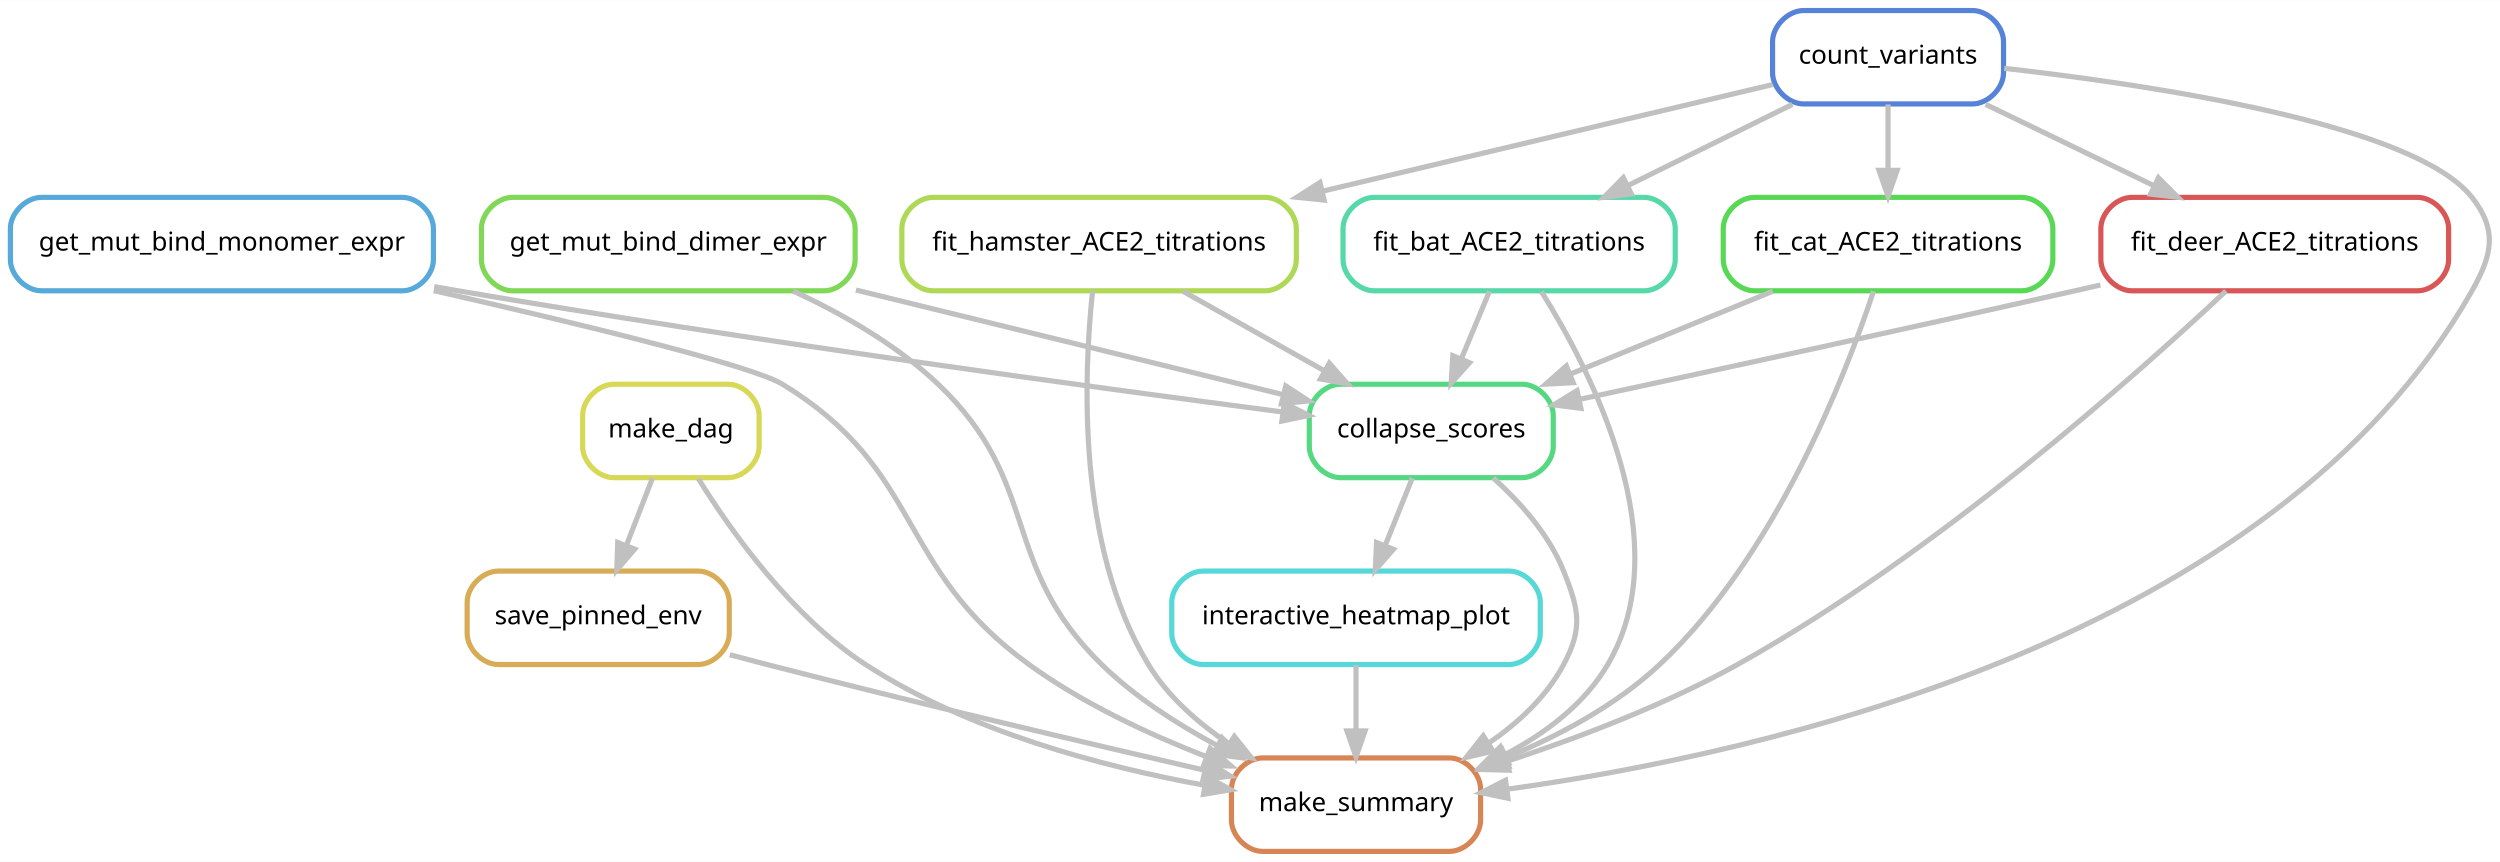
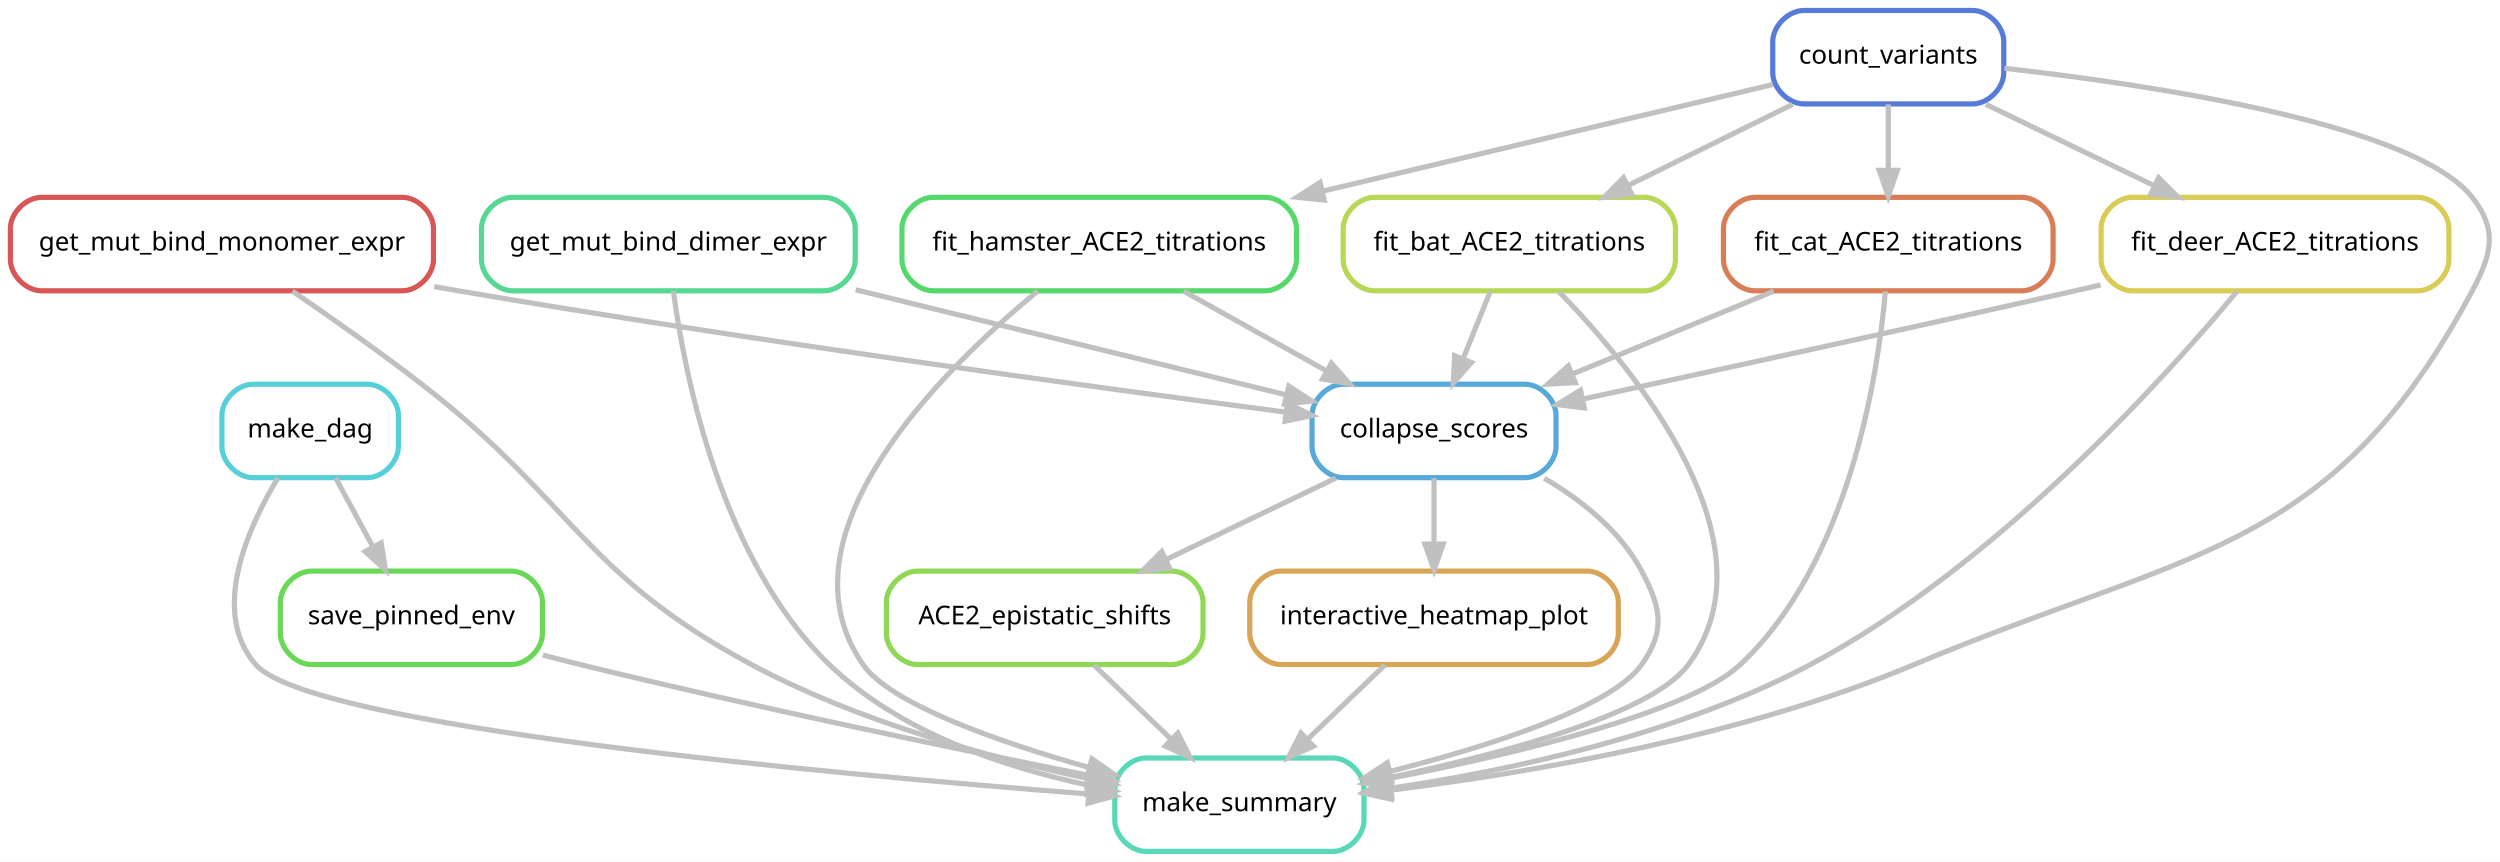
- <svg xmlns="http://www.w3.org/2000/svg" width="963pt" height="332pt" viewBox="0.00 0.00 963.30 332.00">
+ <svg xmlns="http://www.w3.org/2000/svg" width="963pt" height="332pt" viewBox="0.00 0.00 963.19 332.00">
  <g id="graph0" class="graph" transform="scale(1 1) rotate(0) translate(4 328)">
-     <polygon fill="#ffffff" stroke="transparent" points="-4,4 -4,-328 959.297,-328 959.297,4 -4,4" />
+     <polygon fill="#ffffff" stroke="transparent" points="-4,4 -4,-328 959.188,-328 959.188,4 -4,4" />
    <g id="node1" class="node">
-       <path fill="none" stroke="#d88556" stroke-width="2" d="M554.5,-36C554.5,-36 482.5,-36 482.5,-36 476.5,-36 470.5,-30 470.5,-24 470.5,-24 470.5,-12 470.5,-12 470.5,-6 476.5,0 482.5,0 482.5,0 554.5,0 554.5,0 560.5,0 566.5,-6 566.5,-12 566.5,-12 566.5,-24 566.5,-24 566.5,-30 560.5,-36 554.5,-36" />
-       <text text-anchor="middle" x="518.5" y="-15.5" font-family="sans" font-size="10.00" fill="#000000">make_summary</text>
+       <path fill="none" stroke="#56d8b9" stroke-width="2" d="M509.5,-36C509.5,-36 437.5,-36 437.5,-36 431.5,-36 425.5,-30 425.5,-24 425.5,-24 425.5,-12 425.5,-12 425.5,-6 431.5,0 437.5,0 437.5,0 509.5,0 509.5,0 515.5,0 521.5,-6 521.5,-12 521.5,-12 521.5,-24 521.5,-24 521.5,-30 515.5,-36 509.5,-36" />
+       <text text-anchor="middle" x="473.5" y="-15.5" font-family="sans" font-size="10.00" fill="#000000">make_summary</text>
    </g>
    <g id="node2" class="node">
-       <path fill="none" stroke="#d6d856" stroke-width="2" d="M276.5,-180C276.5,-180 232.5,-180 232.5,-180 226.5,-180 220.5,-174 220.5,-168 220.5,-168 220.5,-156 220.5,-156 220.5,-150 226.5,-144 232.5,-144 232.5,-144 276.5,-144 276.5,-144 282.5,-144 288.5,-150 288.5,-156 288.5,-156 288.5,-168 288.5,-168 288.5,-174 282.5,-180 276.5,-180" />
-       <text text-anchor="middle" x="254.5" y="-159.5" font-family="sans" font-size="10.00" fill="#000000">make_dag</text>
+       <path fill="none" stroke="#56d0d8" stroke-width="2" d="M137.5,-180C137.5,-180 93.5,-180 93.5,-180 87.5,-180 81.5,-174 81.5,-168 81.5,-168 81.5,-156 81.5,-156 81.5,-150 87.5,-144 93.5,-144 93.5,-144 137.5,-144 137.5,-144 143.5,-144 149.5,-150 149.5,-156 149.5,-156 149.5,-168 149.5,-168 149.5,-174 143.5,-180 137.5,-180" />
+       <text text-anchor="middle" x="115.5" y="-159.5" font-family="sans" font-size="10.00" fill="#000000">make_dag</text>
    </g>
    <g id="edge1" class="edge">
-       <path fill="none" stroke="#c0c0c0" stroke-width="2" d="M265.071,-143.65C277.792,-123.187 301.036,-90.534 329.5,-72 368.961,-46.305 420.794,-32.621 460.196,-25.465" />
-       <polygon fill="#c0c0c0" stroke="#c0c0c0" stroke-width="2" points="460.928,-28.891 470.187,-23.741 459.737,-21.993 460.928,-28.891" />
+       <path fill="none" stroke="#c0c0c0" stroke-width="2" d="M103.067,-143.91C91.057,-123.988 77.046,-92.118 94.5,-72 115.213,-48.127 314.392,-29.917 415.388,-22.135" />
+       <polygon fill="#c0c0c0" stroke="#c0c0c0" stroke-width="2" points="415.729,-25.62 425.435,-21.371 415.198,-18.64 415.729,-25.62" />
    </g>
    <g id="node3" class="node">
-       <path fill="none" stroke="#d8ac56" stroke-width="2" d="M265,-108C265,-108 188,-108 188,-108 182,-108 176,-102 176,-96 176,-96 176,-84 176,-84 176,-78 182,-72 188,-72 188,-72 265,-72 265,-72 271,-72 277,-78 277,-84 277,-84 277,-96 277,-96 277,-102 271,-108 265,-108" />
-       <text text-anchor="middle" x="226.5" y="-87.5" font-family="sans" font-size="10.00" fill="#000000">save_pinned_env</text>
+       <path fill="none" stroke="#68d856" stroke-width="2" d="M193,-108C193,-108 116,-108 116,-108 110,-108 104,-102 104,-96 104,-96 104,-84 104,-84 104,-78 110,-72 116,-72 116,-72 193,-72 193,-72 199,-72 205,-78 205,-84 205,-84 205,-96 205,-96 205,-102 199,-108 193,-108" />
+       <text text-anchor="middle" x="154.5" y="-87.5" font-family="sans" font-size="10.00" fill="#000000">save_pinned_env</text>
    </g>
-     <g id="edge12" class="edge">
-       <path fill="none" stroke="#c0c0c0" stroke-width="2" d="M247.434,-143.831C244.374,-135.962 240.722,-126.571 237.332,-117.853" />
-       <polygon fill="#c0c0c0" stroke="#c0c0c0" stroke-width="2" points="240.547,-116.465 233.661,-108.413 234.023,-119.002 240.547,-116.465" />
+     <g id="edge13" class="edge">
+       <path fill="none" stroke="#c0c0c0" stroke-width="2" d="M125.341,-143.831C129.696,-135.792 134.91,-126.167 139.717,-117.292" />
+       <polygon fill="#c0c0c0" stroke="#c0c0c0" stroke-width="2" points="142.841,-118.873 144.526,-108.413 136.686,-115.539 142.841,-118.873" />
    </g>
    <g id="edge2" class="edge">
-       <path fill="none" stroke="#c0c0c0" stroke-width="2" d="M277.194,-75.769C282.023,-74.471 286.851,-73.196 291.5,-72 348.7,-57.282 414.378,-41.812 460.322,-31.222" />
-       <polygon fill="#c0c0c0" stroke="#c0c0c0" stroke-width="2" points="461.145,-34.624 470.106,-28.972 459.576,-27.802 461.145,-34.624" />
+       <path fill="none" stroke="#c0c0c0" stroke-width="2" d="M205.164,-75.65C210,-74.377 214.837,-73.14 219.5,-72 286.215,-55.687 363.477,-39.666 415.107,-29.367" />
+       <polygon fill="#c0c0c0" stroke="#c0c0c0" stroke-width="2" points="415.955,-32.767 425.081,-27.385 414.591,-25.901 415.955,-32.767" />
    </g>
    <g id="node4" class="node">
-       <path fill="none" stroke="#56a9d8" stroke-width="2" d="M151,-252C151,-252 12,-252 12,-252 6,-252 0,-246 0,-240 0,-240 0,-228 0,-228 0,-222 6,-216 12,-216 12,-216 151,-216 151,-216 157,-216 163,-222 163,-228 163,-228 163,-240 163,-240 163,-246 157,-252 151,-252" />
+       <path fill="none" stroke="#d85656" stroke-width="2" d="M151,-252C151,-252 12,-252 12,-252 6,-252 0,-246 0,-240 0,-240 0,-228 0,-228 0,-222 6,-216 12,-216 12,-216 151,-216 151,-216 157,-216 163,-222 163,-228 163,-228 163,-240 163,-240 163,-246 157,-252 151,-252" />
      <text text-anchor="middle" x="81.5" y="-231.5" font-family="sans" font-size="10.00" fill="#000000">get_mut_bind_monomer_expr</text>
    </g>
    <g id="edge3" class="edge">
-       <path fill="none" stroke="#c0c0c0" stroke-width="2" d="M163.118,-216.06C219.221,-203.309 285.657,-187.215 297.5,-180 352.094,-146.741 340.737,-109.514 392.5,-72 413.072,-57.092 438.396,-45.227 460.932,-36.46" />
-       <polygon fill="#c0c0c0" stroke="#c0c0c0" stroke-width="2" points="462.275,-39.694 470.398,-32.892 459.806,-33.144 462.275,-39.694" />
+       <path fill="none" stroke="#c0c0c0" stroke-width="2" d="M108.669,-215.858C123.617,-205.651 142.353,-192.484 158.5,-180 217.118,-134.679 220.201,-107.015 285.5,-72 326.296,-50.123 376.952,-36.233 415.4,-28.028" />
+       <polygon fill="#c0c0c0" stroke="#c0c0c0" stroke-width="2" points="416.314,-31.413 425.399,-25.962 414.898,-24.558 416.314,-31.413" />
    </g>
    <g id="node11" class="node">
-       <path fill="none" stroke="#56d882" stroke-width="2" d="M582.5,-180C582.5,-180 512.5,-180 512.5,-180 506.5,-180 500.5,-174 500.5,-168 500.5,-168 500.5,-156 500.5,-156 500.5,-150 506.5,-144 512.5,-144 512.5,-144 582.5,-144 582.5,-144 588.5,-144 594.5,-150 594.5,-156 594.5,-156 594.5,-168 594.5,-168 594.5,-174 588.5,-180 582.5,-180" />
-       <text text-anchor="middle" x="547.5" y="-159.5" font-family="sans" font-size="10.00" fill="#000000">collapse_scores</text>
+       <path fill="none" stroke="#56a9d8" stroke-width="2" d="M583.5,-180C583.5,-180 513.5,-180 513.5,-180 507.5,-180 501.5,-174 501.5,-168 501.5,-168 501.5,-156 501.5,-156 501.5,-150 507.5,-144 513.5,-144 513.5,-144 583.5,-144 583.5,-144 589.5,-144 595.5,-150 595.5,-156 595.5,-156 595.5,-168 595.5,-168 595.5,-174 589.5,-180 583.5,-180" />
+       <text text-anchor="middle" x="548.5" y="-159.5" font-family="sans" font-size="10.00" fill="#000000">collapse_scores</text>
    </g>
-     <g id="edge22" class="edge">
-       <path fill="none" stroke="#c0c0c0" stroke-width="2" d="M163.315,-217.607C166.414,-217.053 169.484,-216.515 172.5,-216 284.738,-196.832 416.654,-178.895 490.314,-169.289" />
-       <polygon fill="#c0c0c0" stroke="#c0c0c0" stroke-width="2" points="490.847,-172.75 500.313,-167.99 489.945,-165.808 490.847,-172.75" />
+     <g id="edge23" class="edge">
+       <path fill="none" stroke="#c0c0c0" stroke-width="2" d="M163.315,-217.606C166.414,-217.052 169.484,-216.514 172.5,-216 285.19,-196.776 417.668,-178.827 491.466,-169.241" />
+       <polygon fill="#c0c0c0" stroke="#c0c0c0" stroke-width="2" points="492.013,-172.699 501.481,-167.944 491.115,-165.757 492.013,-172.699" />
    </g>
    <g id="node5" class="node">
-       <path fill="none" stroke="#80d856" stroke-width="2" d="M313.5,-252C313.5,-252 193.5,-252 193.5,-252 187.5,-252 181.5,-246 181.5,-240 181.5,-240 181.5,-228 181.5,-228 181.5,-222 187.5,-216 193.5,-216 193.5,-216 313.5,-216 313.5,-216 319.5,-216 325.5,-222 325.5,-228 325.5,-228 325.5,-240 325.5,-240 325.5,-246 319.5,-252 313.5,-252" />
+       <path fill="none" stroke="#56d892" stroke-width="2" d="M313.5,-252C313.5,-252 193.5,-252 193.5,-252 187.5,-252 181.5,-246 181.5,-240 181.5,-240 181.5,-228 181.5,-228 181.5,-222 187.5,-216 193.5,-216 193.5,-216 313.5,-216 313.5,-216 319.5,-216 325.5,-222 325.5,-228 325.5,-228 325.5,-240 325.5,-240 325.5,-246 319.5,-252 313.5,-252" />
      <text text-anchor="middle" x="253.5" y="-231.5" font-family="sans" font-size="10.00" fill="#000000">get_mut_bind_dimer_expr</text>
    </g>
    <g id="edge4" class="edge">
-       <path fill="none" stroke="#c0c0c0" stroke-width="2" d="M301.632,-215.914C320.59,-207.128 341.586,-195.15 357.5,-180 397.748,-141.684 380.729,-110.811 420.5,-72 433.284,-59.525 449.528,-49.044 465.097,-40.735" />
-       <polygon fill="#c0c0c0" stroke="#c0c0c0" stroke-width="2" points="466.851,-43.77 474.155,-36.096 463.659,-37.54 466.851,-43.77" />
+       <path fill="none" stroke="#c0c0c0" stroke-width="2" d="M255.419,-215.955C259.89,-182.824 273.991,-112.034 315.5,-72 342.446,-46.012 382.413,-32.502 415.407,-25.494" />
+       <polygon fill="#c0c0c0" stroke="#c0c0c0" stroke-width="2" points="416.267,-28.892 425.4,-23.521 414.912,-22.024 416.267,-28.892" />
    </g>
-     <g id="edge21" class="edge">
-       <path fill="none" stroke="#c0c0c0" stroke-width="2" d="M325.797,-216.295C376.485,-203.881 443.311,-187.516 490.297,-176.009" />
-       <polygon fill="#c0c0c0" stroke="#c0c0c0" stroke-width="2" points="491.424,-179.336 500.305,-173.558 489.759,-172.537 491.424,-179.336" />
+     <g id="edge22" class="edge">
+       <path fill="none" stroke="#c0c0c0" stroke-width="2" d="M325.665,-216.387C376.784,-203.91 444.404,-187.406 491.695,-175.864" />
+       <polygon fill="#c0c0c0" stroke="#c0c0c0" stroke-width="2" points="492.58,-179.251 501.465,-173.48 490.92,-172.451 492.58,-179.251" />
    </g>
    <g id="node6" class="node">
-       <path fill="none" stroke="#5682d8" stroke-width="2" d="M756,-324C756,-324 691,-324 691,-324 685,-324 679,-318 679,-312 679,-312 679,-300 679,-300 679,-294 685,-288 691,-288 691,-288 756,-288 756,-288 762,-288 768,-294 768,-300 768,-300 768,-312 768,-312 768,-318 762,-324 756,-324" />
+       <path fill="none" stroke="#567bd8" stroke-width="2" d="M756,-324C756,-324 691,-324 691,-324 685,-324 679,-318 679,-312 679,-312 679,-300 679,-300 679,-294 685,-288 691,-288 691,-288 756,-288 756,-288 762,-288 768,-294 768,-300 768,-300 768,-312 768,-312 768,-318 762,-324 756,-324" />
      <text text-anchor="middle" x="723.5" y="-303.5" font-family="sans" font-size="10.00" fill="#000000">count_variants</text>
    </g>
    <g id="edge5" class="edge">
-       <path fill="none" stroke="#c0c0c0" stroke-width="2" d="M768.268,-301.723C827.356,-295.045 926.489,-279.919 948.5,-252 958.406,-239.435 956.383,-229.923 948.5,-216 872.237,-81.305 675.456,-37.632 576.759,-23.956" />
-       <polygon fill="#c0c0c0" stroke="#c0c0c0" stroke-width="2" points="577.033,-20.461 566.659,-22.613 576.111,-27.4 577.033,-20.461" />
+       <path fill="none" stroke="#c0c0c0" stroke-width="2" d="M768.268,-301.723C827.356,-295.045 926.489,-279.919 948.5,-252 958.406,-239.435 956.035,-230.115 948.5,-216 894.341,-114.542 839.543,-116.517 733.5,-72 667.408,-44.254 585.692,-30.292 531.71,-23.605" />
+       <polygon fill="#c0c0c0" stroke="#c0c0c0" stroke-width="2" points="531.974,-20.112 521.63,-22.401 531.144,-27.063 531.974,-20.112" />
    </g>
    <g id="node7" class="node">
-       <path fill="none" stroke="#d85656" stroke-width="2" d="M927.5,-252C927.5,-252 817.5,-252 817.5,-252 811.5,-252 805.5,-246 805.5,-240 805.5,-240 805.5,-228 805.5,-228 805.5,-222 811.5,-216 817.5,-216 817.5,-216 927.5,-216 927.5,-216 933.5,-216 939.5,-222 939.5,-228 939.5,-228 939.5,-240 939.5,-240 939.5,-246 933.5,-252 927.5,-252" />
+       <path fill="none" stroke="#d8cb56" stroke-width="2" d="M927.5,-252C927.5,-252 817.5,-252 817.5,-252 811.5,-252 805.5,-246 805.5,-240 805.5,-240 805.5,-228 805.5,-228 805.5,-222 811.5,-216 817.5,-216 817.5,-216 927.5,-216 927.5,-216 933.5,-216 939.5,-222 939.5,-228 939.5,-228 939.5,-240 939.5,-240 939.5,-246 933.5,-252 927.5,-252" />
      <text text-anchor="middle" x="872.5" y="-231.5" font-family="sans" font-size="10.00" fill="#000000">fit_deer_ACE2_titrations</text>
    </g>
-     <g id="edge13" class="edge">
+     <g id="edge14" class="edge">
      <path fill="none" stroke="#c0c0c0" stroke-width="2" d="M761.099,-287.831C780.85,-278.287 805.23,-266.507 826.142,-256.401" />
      <polygon fill="#c0c0c0" stroke="#c0c0c0" stroke-width="2" points="827.69,-259.54 835.171,-252.038 824.645,-253.238 827.69,-259.54" />
    </g>
    <g id="node8" class="node">
-       <path fill="none" stroke="#afd856" stroke-width="2" d="M483.5,-252C483.5,-252 355.5,-252 355.5,-252 349.5,-252 343.5,-246 343.5,-240 343.5,-240 343.5,-228 343.5,-228 343.5,-222 349.5,-216 355.5,-216 355.5,-216 483.5,-216 483.5,-216 489.5,-216 495.5,-222 495.5,-228 495.5,-228 495.5,-240 495.5,-240 495.5,-246 489.5,-252 483.5,-252" />
+       <path fill="none" stroke="#56d86b" stroke-width="2" d="M483.5,-252C483.5,-252 355.5,-252 355.5,-252 349.5,-252 343.5,-246 343.5,-240 343.5,-240 343.5,-228 343.5,-228 343.5,-222 349.5,-216 355.5,-216 355.5,-216 483.5,-216 483.5,-216 489.5,-216 495.5,-222 495.5,-228 495.5,-228 495.5,-240 495.5,-240 495.5,-246 489.5,-252 483.5,-252" />
      <text text-anchor="middle" x="419.5" y="-231.5" font-family="sans" font-size="10.00" fill="#000000">fit_hamster_ACE2_titrations</text>
    </g>
-     <g id="edge14" class="edge">
+     <g id="edge15" class="edge">
      <path fill="none" stroke="#c0c0c0" stroke-width="2" d="M678.97,-295.454C633.619,-284.712 562.135,-267.782 505.672,-254.409" />
      <polygon fill="#c0c0c0" stroke="#c0c0c0" stroke-width="2" points="506.211,-250.94 495.673,-252.041 504.597,-257.752 506.211,-250.94" />
    </g>
    <g id="node9" class="node">
-       <path fill="none" stroke="#56d8a9" stroke-width="2" d="M629.5,-252C629.5,-252 525.5,-252 525.5,-252 519.5,-252 513.5,-246 513.5,-240 513.5,-240 513.5,-228 513.5,-228 513.5,-222 519.5,-216 525.5,-216 525.5,-216 629.5,-216 629.5,-216 635.5,-216 641.5,-222 641.5,-228 641.5,-228 641.5,-240 641.5,-240 641.5,-246 635.5,-252 629.5,-252" />
+       <path fill="none" stroke="#b6d856" stroke-width="2" d="M629.5,-252C629.5,-252 525.5,-252 525.5,-252 519.5,-252 513.5,-246 513.5,-240 513.5,-240 513.5,-228 513.5,-228 513.5,-222 519.5,-216 525.5,-216 525.5,-216 629.5,-216 629.5,-216 635.5,-216 641.5,-222 641.5,-228 641.5,-228 641.5,-240 641.5,-240 641.5,-246 635.5,-252 629.5,-252" />
      <text text-anchor="middle" x="577.5" y="-231.5" font-family="sans" font-size="10.00" fill="#000000">fit_bat_ACE2_titrations</text>
    </g>
-     <g id="edge15" class="edge">
+     <g id="edge16" class="edge">
      <path fill="none" stroke="#c0c0c0" stroke-width="2" d="M686.658,-287.831C667.392,-278.33 643.63,-266.612 623.201,-256.537" />
      <polygon fill="#c0c0c0" stroke="#c0c0c0" stroke-width="2" points="624.594,-253.322 614.077,-252.038 621.498,-259.6 624.594,-253.322" />
    </g>
    <g id="node10" class="node">
-       <path fill="none" stroke="#59d856" stroke-width="2" d="M775,-252C775,-252 672,-252 672,-252 666,-252 660,-246 660,-240 660,-240 660,-228 660,-228 660,-222 666,-216 672,-216 672,-216 775,-216 775,-216 781,-216 787,-222 787,-228 787,-228 787,-240 787,-240 787,-246 781,-252 775,-252" />
+       <path fill="none" stroke="#d87d56" stroke-width="2" d="M775,-252C775,-252 672,-252 672,-252 666,-252 660,-246 660,-240 660,-240 660,-228 660,-228 660,-222 666,-216 672,-216 672,-216 775,-216 775,-216 781,-216 787,-222 787,-228 787,-228 787,-240 787,-240 787,-246 781,-252 775,-252" />
      <text text-anchor="middle" x="723.5" y="-231.5" font-family="sans" font-size="10.00" fill="#000000">fit_cat_ACE2_titrations</text>
    </g>
-     <g id="edge16" class="edge">
+     <g id="edge17" class="edge">
      <path fill="none" stroke="#c0c0c0" stroke-width="2" d="M723.5,-287.831C723.5,-280.131 723.5,-270.974 723.5,-262.417" />
      <polygon fill="#c0c0c0" stroke="#c0c0c0" stroke-width="2" points="727,-262.413 723.5,-252.413 720,-262.413 727,-262.413" />
    </g>
    <g id="edge6" class="edge">
-       <path fill="none" stroke="#c0c0c0" stroke-width="2" d="M853.698,-215.917C818.992,-183.348 741.454,-114.291 665.5,-72 637.558,-56.442 604.257,-43.78 576.422,-34.638" />
-       <polygon fill="#c0c0c0" stroke="#c0c0c0" stroke-width="2" points="577.413,-31.28 566.822,-31.552 575.271,-37.944 577.413,-31.28" />
+       <path fill="none" stroke="#c0c0c0" stroke-width="2" d="M857.858,-215.764C829.725,-181.996 764.575,-109.741 693.5,-72 642.639,-44.993 577.986,-31.214 531.958,-24.367" />
+       <polygon fill="#c0c0c0" stroke="#c0c0c0" stroke-width="2" points="532.242,-20.872 521.848,-22.929 531.256,-27.802 532.242,-20.872" />
    </g>
-     <g id="edge17" class="edge">
-       <path fill="none" stroke="#c0c0c0" stroke-width="2" d="M805.322,-218.232C802.002,-217.473 798.714,-216.726 795.5,-216 730.155,-201.249 654.96,-184.974 604.66,-174.187" />
-       <polygon fill="#c0c0c0" stroke="#c0c0c0" stroke-width="2" points="605.14,-170.711 594.629,-172.038 603.674,-177.556 605.14,-170.711" />
+     <g id="edge18" class="edge">
+       <path fill="none" stroke="#c0c0c0" stroke-width="2" d="M805.321,-218.236C802.001,-217.476 798.714,-216.727 795.5,-216 730.613,-201.324 655.983,-185.098 605.889,-174.302" />
+       <polygon fill="#c0c0c0" stroke="#c0c0c0" stroke-width="2" points="606.409,-170.833 595.896,-172.15 604.936,-177.677 606.409,-170.833" />
    </g>
    <g id="edge7" class="edge">
-       <path fill="none" stroke="#c0c0c0" stroke-width="2" d="M417.004,-215.913C413.575,-184.228 410.667,-117.714 438.5,-72 446.003,-59.676 457.509,-49.534 469.476,-41.5" />
-       <polygon fill="#c0c0c0" stroke="#c0c0c0" stroke-width="2" points="471.605,-44.296 478.221,-36.021 467.888,-38.364 471.605,-44.296" />
+       <path fill="none" stroke="#c0c0c0" stroke-width="2" d="M395.73,-215.835C358.504,-185.147 294.084,-121.542 328.5,-72 339.007,-56.876 379.852,-42.462 415.525,-32.336" />
+       <polygon fill="#c0c0c0" stroke="#c0c0c0" stroke-width="2" points="416.716,-35.638 425.419,-29.597 414.848,-28.892 416.716,-35.638" />
    </g>
-     <g id="edge18" class="edge">
-       <path fill="none" stroke="#c0c0c0" stroke-width="2" d="M451.8,-215.831C468.323,-206.537 488.619,-195.121 506.261,-185.197" />
-       <polygon fill="#c0c0c0" stroke="#c0c0c0" stroke-width="2" points="508.211,-188.116 515.211,-180.163 504.779,-182.015 508.211,-188.116" />
+     <g id="edge19" class="edge">
+       <path fill="none" stroke="#c0c0c0" stroke-width="2" d="M452.052,-215.831C468.705,-206.537 489.159,-195.121 506.938,-185.197" />
+       <polygon fill="#c0c0c0" stroke="#c0c0c0" stroke-width="2" points="508.932,-188.093 515.958,-180.163 505.521,-181.98 508.932,-188.093" />
    </g>
    <g id="edge8" class="edge">
-       <path fill="none" stroke="#c0c0c0" stroke-width="2" d="M589.945,-215.692C609.627,-184.241 643.022,-118.82 615.5,-72 606.519,-56.721 591.475,-45.451 575.882,-37.282" />
-       <polygon fill="#c0c0c0" stroke="#c0c0c0" stroke-width="2" points="577.205,-34.034 566.68,-32.823 574.153,-40.333 577.205,-34.034" />
+       <path fill="none" stroke="#c0c0c0" stroke-width="2" d="M596.726,-215.582C627.377,-183.964 680.55,-118.299 646.5,-72 632.592,-53.089 576.123,-37.878 531.432,-28.478" />
+       <polygon fill="#c0c0c0" stroke="#c0c0c0" stroke-width="2" points="532.017,-25.025 521.518,-26.446 530.612,-31.882 532.017,-25.025" />
    </g>
-     <g id="edge19" class="edge">
-       <path fill="none" stroke="#c0c0c0" stroke-width="2" d="M569.93,-215.831C566.651,-207.962 562.738,-198.571 559.106,-189.853" />
-       <polygon fill="#c0c0c0" stroke="#c0c0c0" stroke-width="2" points="562.249,-188.298 555.172,-180.413 555.788,-190.99 562.249,-188.298" />
+     <g id="edge20" class="edge">
+       <path fill="none" stroke="#c0c0c0" stroke-width="2" d="M570.182,-215.831C567.012,-207.962 563.23,-198.571 559.719,-189.853" />
+       <polygon fill="#c0c0c0" stroke="#c0c0c0" stroke-width="2" points="562.899,-188.381 555.917,-180.413 556.406,-190.997 562.899,-188.381" />
    </g>
    <g id="edge9" class="edge">
-       <path fill="none" stroke="#c0c0c0" stroke-width="2" d="M717.904,-215.798C706.999,-183.038 679.997,-113.686 635.5,-72 618.798,-56.353 596.762,-44.589 576.321,-36.102" />
-       <polygon fill="#c0c0c0" stroke="#c0c0c0" stroke-width="2" points="577.343,-32.742 566.757,-32.314 574.765,-39.251 577.343,-32.742" />
+       <path fill="none" stroke="#c0c0c0" stroke-width="2" d="M722.404,-215.763C719.395,-182.318 708.173,-111.029 666.5,-72 646.959,-53.699 581.163,-37.886 531.788,-28.184" />
+       <polygon fill="#c0c0c0" stroke="#c0c0c0" stroke-width="2" points="532.319,-24.722 521.837,-26.267 530.995,-31.596 532.319,-24.722" />
    </g>
-     <g id="edge20" class="edge">
-       <path fill="none" stroke="#c0c0c0" stroke-width="2" d="M679.088,-215.831C655.34,-206.116 625.925,-194.083 600.934,-183.859" />
-       <polygon fill="#c0c0c0" stroke="#c0c0c0" stroke-width="2" points="602.174,-180.585 591.593,-180.038 599.523,-187.064 602.174,-180.585" />
+     <g id="edge21" class="edge">
+       <path fill="none" stroke="#c0c0c0" stroke-width="2" d="M679.34,-215.831C655.727,-206.116 626.48,-194.083 601.63,-183.859" />
+       <polygon fill="#c0c0c0" stroke="#c0c0c0" stroke-width="2" points="602.922,-180.606 592.342,-180.038 600.259,-187.08 602.922,-180.606" />
    </g>
    <g id="edge10" class="edge">
-       <path fill="none" stroke="#c0c0c0" stroke-width="2" d="M571.349,-143.928C581.794,-134.504 592.926,-122.02 598.5,-108 604.411,-93.132 606.009,-86.128 598.5,-72 591.918,-59.617 581.091,-49.559 569.496,-41.63" />
-       <polygon fill="#c0c0c0" stroke="#c0c0c0" stroke-width="2" points="571.289,-38.623 560.968,-36.23 567.544,-44.536 571.289,-38.623" />
+       <path fill="none" stroke="#c0c0c0" stroke-width="2" d="M590.968,-143.77C605.584,-135.186 620.321,-123.389 628.5,-108 636.009,-93.872 637.768,-85.043 628.5,-72 616.784,-55.511 570.393,-40.703 531.39,-30.783" />
+       <polygon fill="#c0c0c0" stroke="#c0c0c0" stroke-width="2" points="532.207,-27.38 521.659,-28.368 530.521,-34.174 532.207,-27.38" />
    </g>
    <g id="node12" class="node">
-       <path fill="none" stroke="#56d8d8" stroke-width="2" d="M577.5,-108C577.5,-108 459.5,-108 459.5,-108 453.5,-108 447.5,-102 447.5,-96 447.5,-96 447.5,-84 447.5,-84 447.5,-78 453.5,-72 459.5,-72 459.5,-72 577.5,-72 577.5,-72 583.5,-72 589.5,-78 589.5,-84 589.5,-84 589.5,-96 589.5,-96 589.5,-102 583.5,-108 577.5,-108" />
-       <text text-anchor="middle" x="518.5" y="-87.5" font-family="sans" font-size="10.00" fill="#000000">interactive_heatmap_plot</text>
+       <path fill="none" stroke="#8fd856" stroke-width="2" d="M447.5,-108C447.5,-108 349.5,-108 349.5,-108 343.5,-108 337.5,-102 337.5,-96 337.5,-96 337.5,-84 337.5,-84 337.5,-78 343.5,-72 349.5,-72 349.5,-72 447.5,-72 447.5,-72 453.5,-72 459.5,-78 459.5,-84 459.5,-84 459.5,-96 459.5,-96 459.5,-102 453.5,-108 447.5,-108" />
+       <text text-anchor="middle" x="398.5" y="-87.5" font-family="sans" font-size="10.00" fill="#000000">ACE2_epistatic_shifts</text>
    </g>
-     <g id="edge23" class="edge">
-       <path fill="none" stroke="#c0c0c0" stroke-width="2" d="M540.182,-143.831C537.012,-135.962 533.23,-126.571 529.719,-117.853" />
-       <polygon fill="#c0c0c0" stroke="#c0c0c0" stroke-width="2" points="532.899,-116.382 525.917,-108.413 526.406,-118.997 532.899,-116.382" />
+     <g id="edge24" class="edge">
+       <path fill="none" stroke="#c0c0c0" stroke-width="2" d="M510.649,-143.831C490.765,-134.287 466.222,-122.507 445.17,-112.401" />
+       <polygon fill="#c0c0c0" stroke="#c0c0c0" stroke-width="2" points="446.609,-109.21 436.079,-108.038 443.58,-115.521 446.609,-109.21" />
+     </g>
+     <g id="node13" class="node">
+       <path fill="none" stroke="#d8a456" stroke-width="2" d="M607.5,-108C607.5,-108 489.5,-108 489.5,-108 483.5,-108 477.5,-102 477.5,-96 477.5,-96 477.5,-84 477.5,-84 477.5,-78 483.5,-72 489.5,-72 489.5,-72 607.5,-72 607.5,-72 613.5,-72 619.5,-78 619.5,-84 619.5,-84 619.5,-96 619.5,-96 619.5,-102 613.5,-108 607.5,-108" />
+       <text text-anchor="middle" x="548.5" y="-87.5" font-family="sans" font-size="10.00" fill="#000000">interactive_heatmap_plot</text>
+     </g>
+     <g id="edge25" class="edge">
+       <path fill="none" stroke="#c0c0c0" stroke-width="2" d="M548.5,-143.831C548.5,-136.131 548.5,-126.974 548.5,-118.417" />
+       <polygon fill="#c0c0c0" stroke="#c0c0c0" stroke-width="2" points="552,-118.413 548.5,-108.413 545,-118.413 552,-118.413" />
    </g>
    <g id="edge11" class="edge">
-       <path fill="none" stroke="#c0c0c0" stroke-width="2" d="M518.5,-71.831C518.5,-64.131 518.5,-54.974 518.5,-46.417" />
-       <polygon fill="#c0c0c0" stroke="#c0c0c0" stroke-width="2" points="522,-46.413 518.5,-36.413 515,-46.413 522,-46.413" />
+       <path fill="none" stroke="#c0c0c0" stroke-width="2" d="M417.426,-71.831C426.486,-63.134 437.481,-52.578 447.327,-43.127" />
+       <polygon fill="#c0c0c0" stroke="#c0c0c0" stroke-width="2" points="449.79,-45.613 454.58,-36.163 444.943,-40.563 449.79,-45.613" />
+     </g>
+     <g id="edge12" class="edge">
+       <path fill="none" stroke="#c0c0c0" stroke-width="2" d="M529.574,-71.831C520.514,-63.134 509.519,-52.578 499.673,-43.127" />
+       <polygon fill="#c0c0c0" stroke="#c0c0c0" stroke-width="2" points="502.057,-40.563 492.42,-36.163 497.21,-45.613 502.057,-40.563" />
    </g>
  </g>
</svg>
